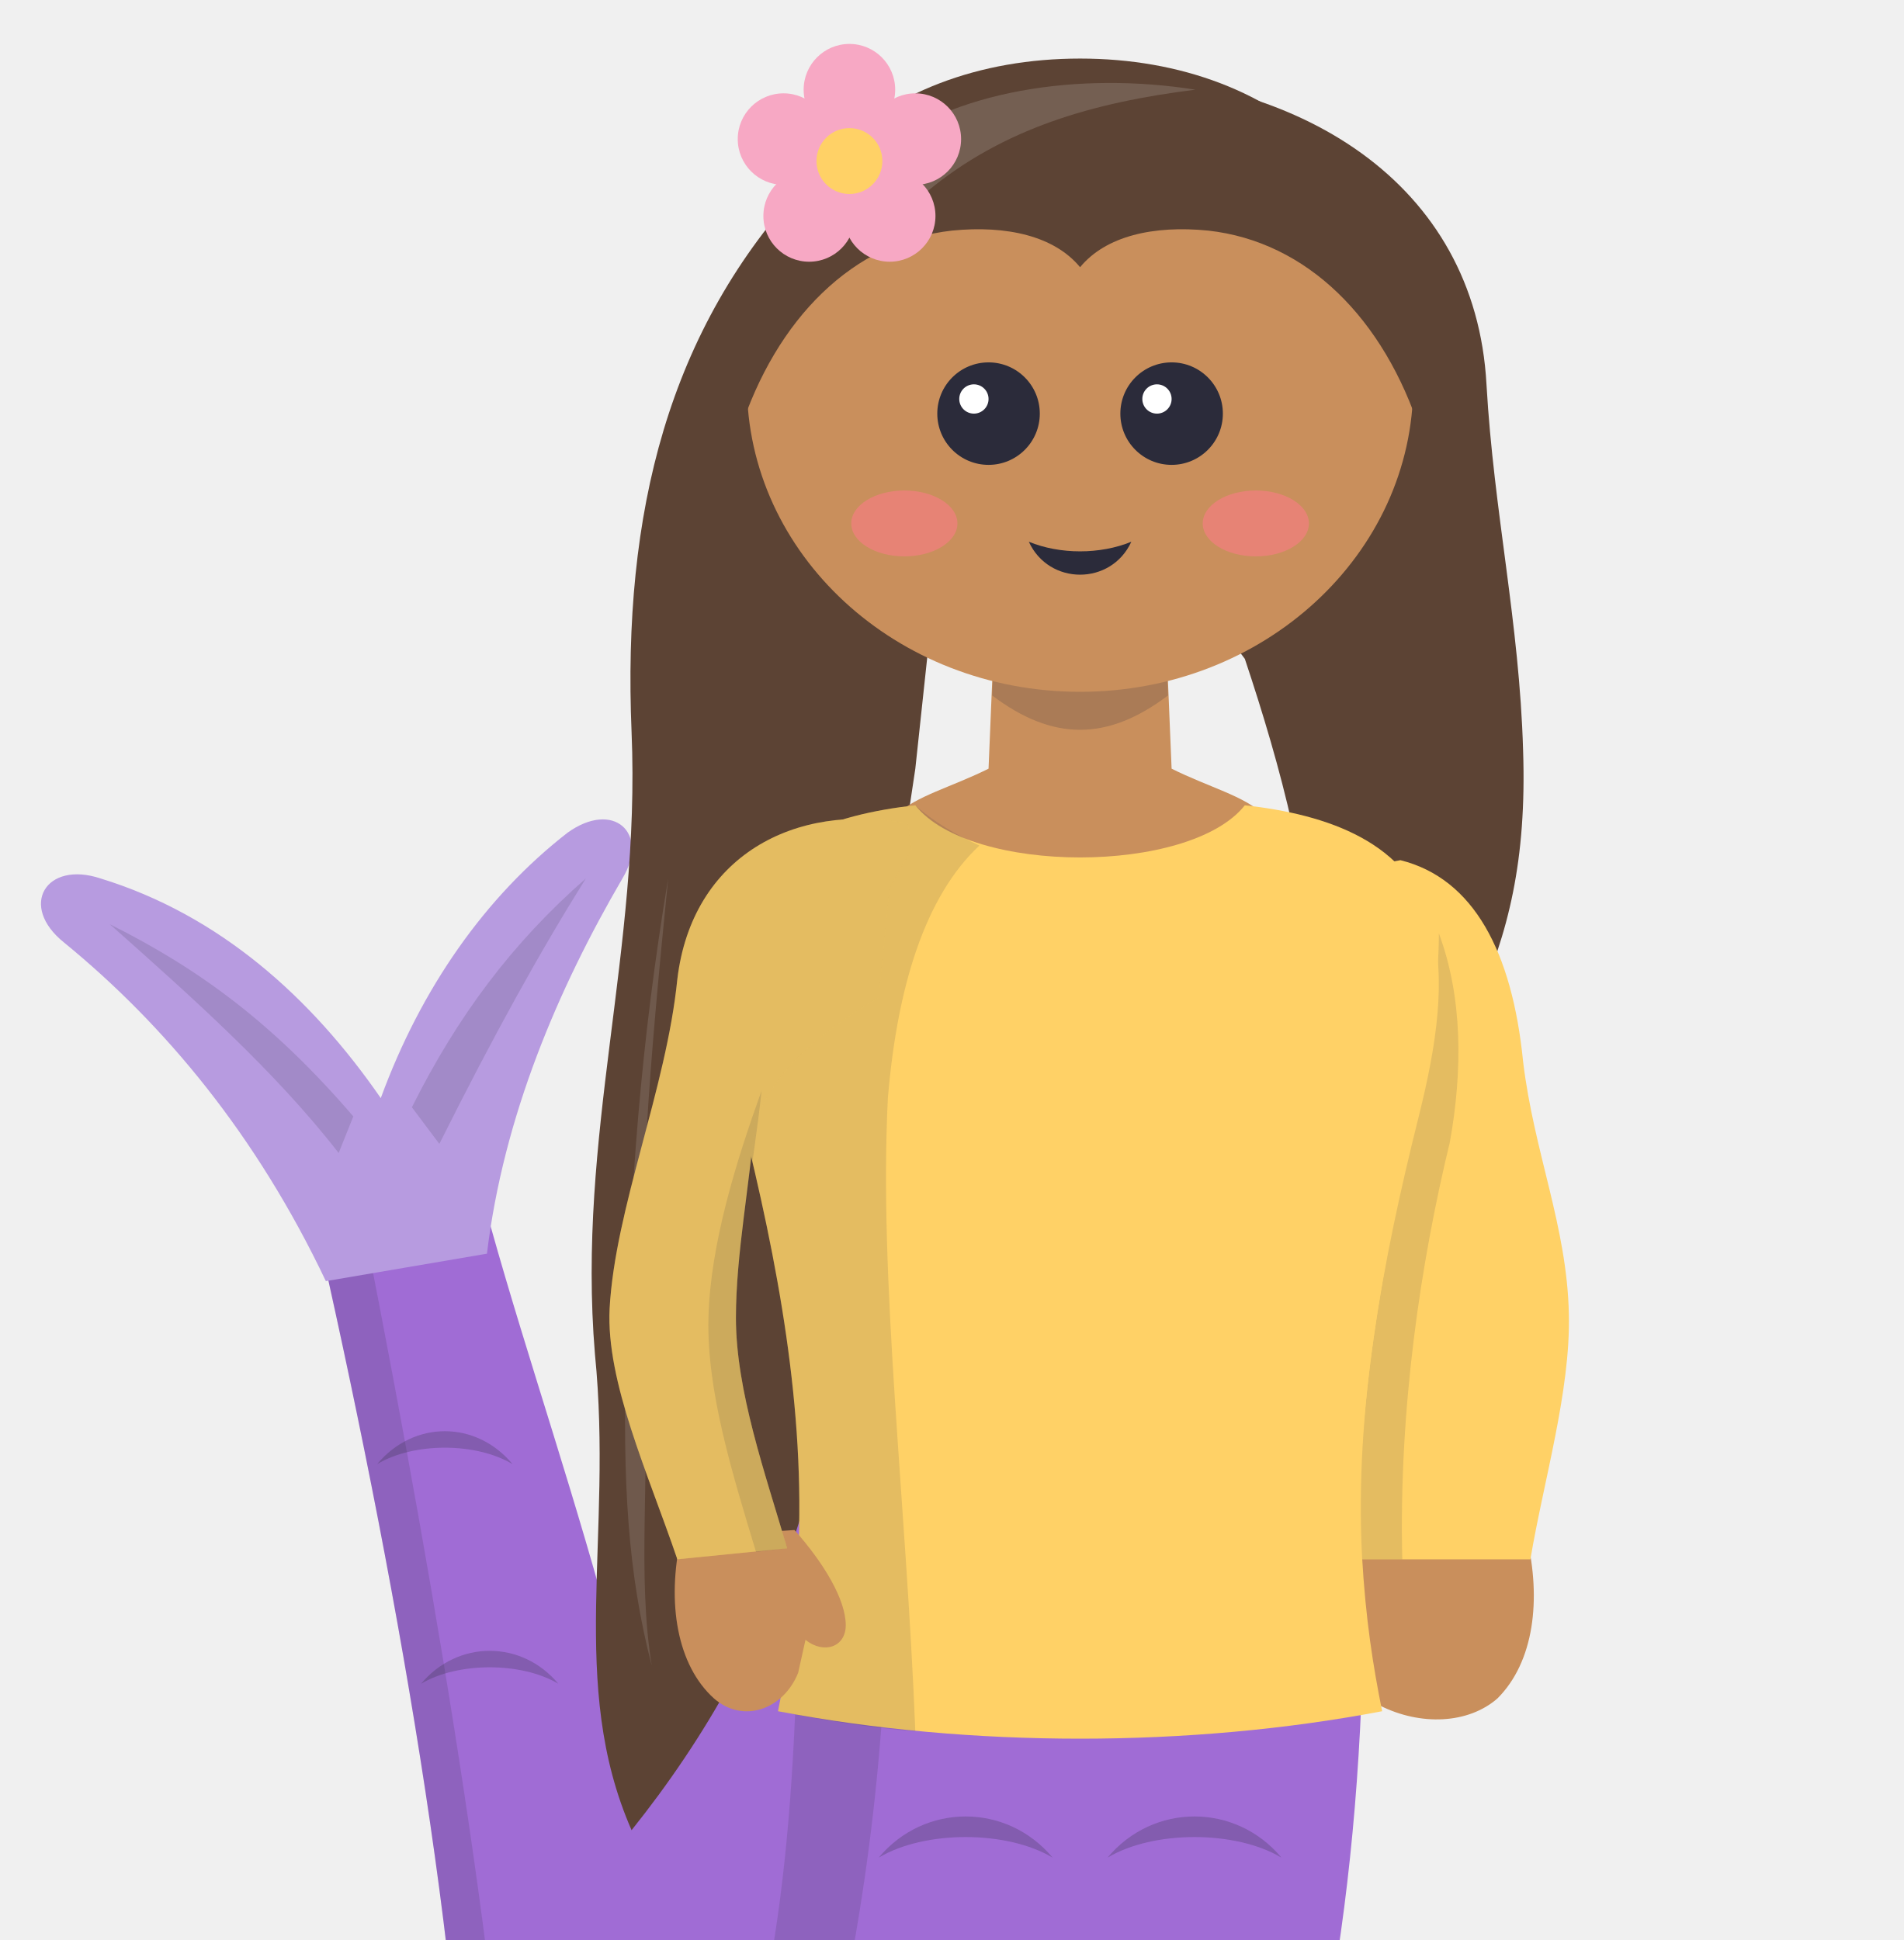
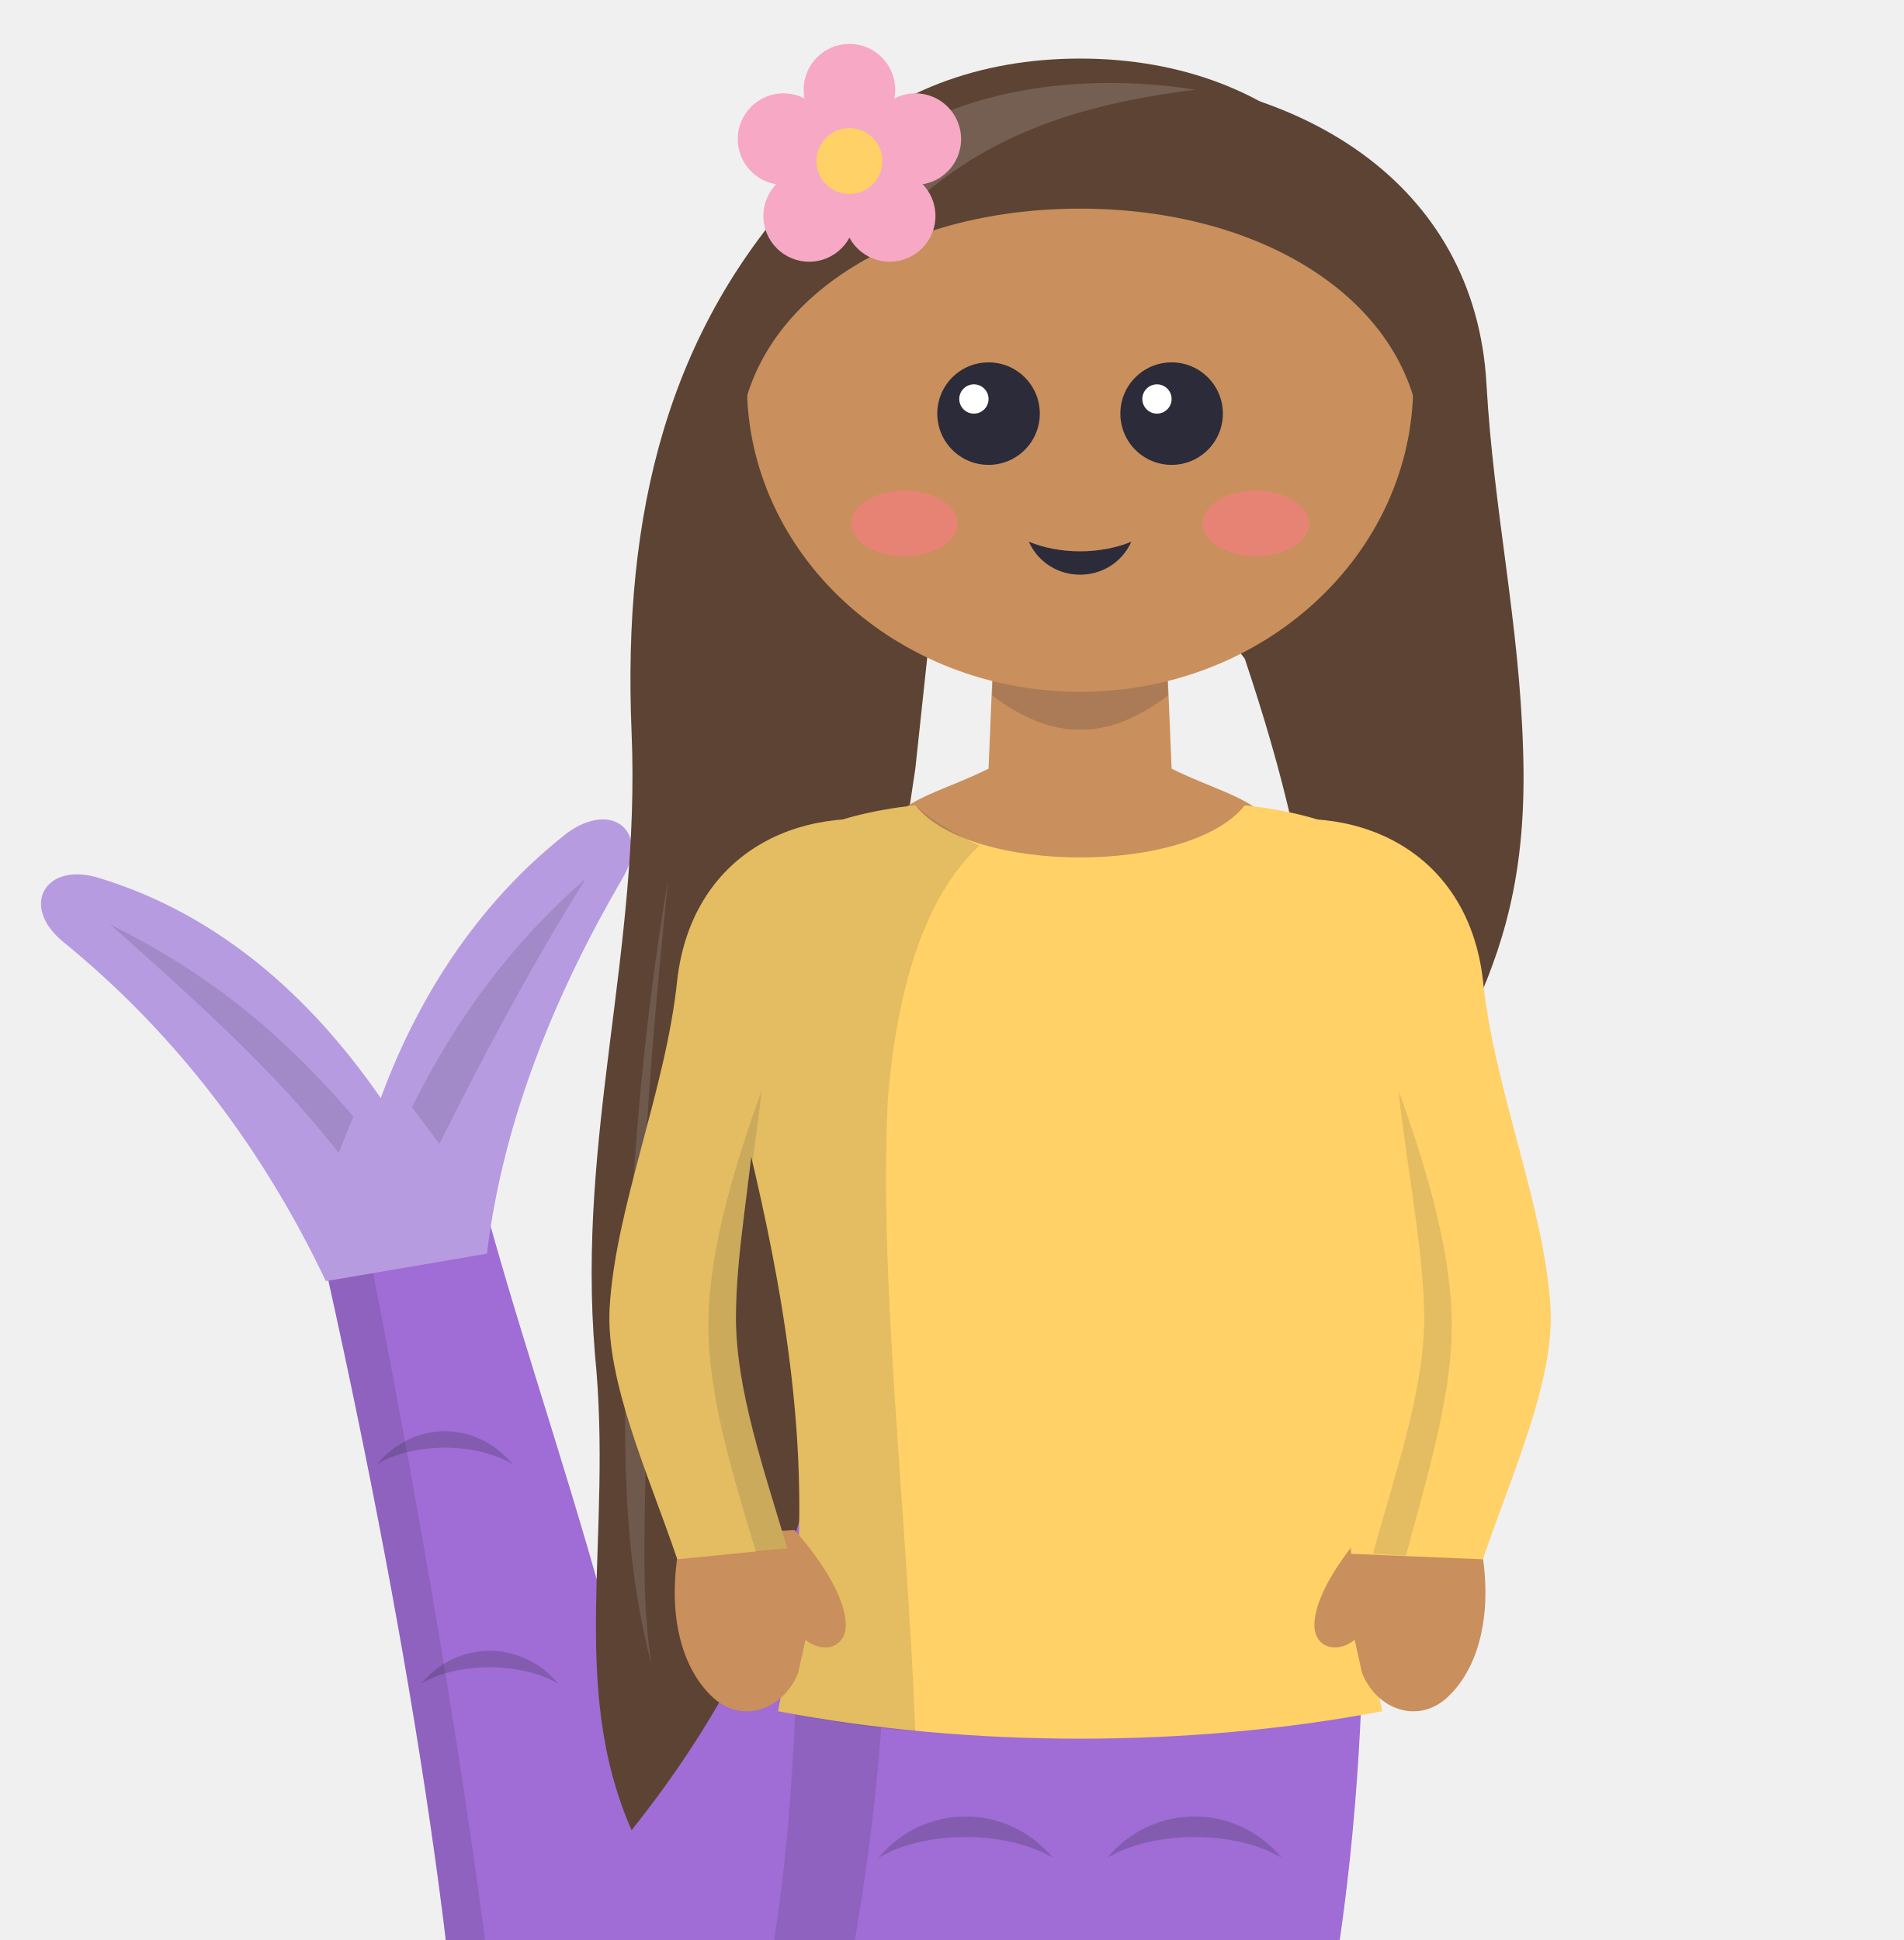
<svg xmlns="http://www.w3.org/2000/svg" viewBox="47 36 104 106">
  <g class="part-tail" style="transform-box: fill-box; transform-origin: 75.6% 77.3%">
    <path d="M72.6 160C72.6 145 69 124 64.5 104L73.8 103C78 118 84 132 86.5 160Z" fill="#a06cd5" />
    <path d="M72.6 160C72.6 145 69 124 64.5 104L67 103.6C71 124 74.5 145 75.2 160Z" fill="#2b2b3a" opacity="0.15" />
    <path d="M70 128C72 125.6 75.5 125.6 77.5 128C75.5 126.8 72 126.8 70 128ZM67.6 116C69.6 113.6 73 113.6 75 116C73 114.8 69.6 114.8 67.6 116Z" fill="#2b2b3a" opacity="0.25" />
    <path d="M64.8 106C61 98 56 92 50.5 87.5C48 85.5 49.5 83 52.5 84C59 86 64 90.5 67.8 96C70 90 73.5 85 78 81.5C80.5 79.7 82.5 81.5 81 84C77.5 90 74.5 97 73.6 104.5Z" fill="#b79be0" />
    <path d="M65.5 99C62 94.5 57.5 90.5 53 86.5C58 89 62 92 66.3 97ZM69.5 96.5C72 91.5 75 87.5 79 84C76.5 88 74 92.5 71 98.5Z" fill="#2b2b3a" opacity="0.15" />
  </g>
  <path d="M80 124C84 121 88 118 91 117L121.4 117C122.5 150 114 176 96 182C82 186 72.5 180 72.6 166C72.7 158 73 152 73.4 146L80 146Z" fill="#a06cd5" />
  <path d="M90.6 121C90.6 135 89.5 146 86 154C88.5 152.5 90.5 151 92 150C94.5 140 95.5 130 95.5 121Z" fill="#2b2b3a" opacity="0.15" />
  <path d="M95 137.5C97.5 134.5 102 134.5 104.5 137.5C102 136 97.5 136 95 137.5ZM107.5 137.5C110 134.5 114.5 134.5 117 137.5C114.5 136 110 136 107.5 137.5Z" fill="#2b2b3a" opacity="0.25" />
  <path d="M91 46C83.5 54 81 64 81.5 76C82 88 78.5 98 79.5 110C80.5 120 78 128 81.5 136C85.5 131 89 125 91 118L97 78L100 50Z" fill="#5c4334" />
  <path d="M106 40C118 40 127.6 46 128.2 57C128.6 64 130 70 130.2 77C130.4 83 129.4 87 127.6 91L119 91C118.6 84 117 78 115 72L106 60Z" fill="#5c4334" />
  <path d="M83.5 84C82.5 94 81.8 102 82.2 110C82.5 117 81.8 122 82.6 127C81.3 122 81 117 81.2 110C81.4 101 82 93 83.5 84Z" fill="#ffffff" opacity="0.12" />
-   <path d="M130.4 120C131.2 123.4 130.8 126.8 128.8 128.8C127.2 130.2 124.6 130.3 122.4 129.2L120.4 127.6L120.4 120.6L124.6 120Z" fill="#c98f5c" />
-   <path d="M123.5 83C127.5 84 129.6 88 130.2 94C130.8 99 132.6 103 132.7 107.8C132.8 112 131.3 117 130.6 121.2L120.2 121.2C120.2 113 120.6 105 122 97.5L118 92L118 84Z" fill="#ffd166" />
-   <path d="M125.6 87C125.6 90 125 93.5 124.3 97C122.6 105 121 113 121.3 121.2L123.6 121.2C123.4 113 124.6 105 126.2 98.4C126.9 94.5 126.9 90.5 125.6 87Z" fill="#2b2b3a" opacity="0.13" />
  <path d="M101.5 66L110.5 66L111 78C113 79 115 79.5 116 80.5L114 84.5L98 84.5L96 80.5C97 79.5 99 79 101 78Z" fill="#c98f5c" />
  <path d="M101.5 66L110.5 66L110.8 74C107.5 76.5 104.5 76.5 101.2 74Z" fill="#2b2b3a" opacity="0.2" />
  <path d="M97 80C92.5 80.5 88 82 86.8 86.5C86 89.5 86.5 93 87.5 97C89.5 105 91 113 90.6 121C90.4 124.5 90 127 89.5 129.5C100 131.5 112 131.5 122.5 129.5C122 127 121.6 124.5 121.4 121C121 113 122.5 105 124.5 97C125.5 93 126 89.5 125.2 86.5C124 82 119.5 80.5 115 80C112 83.8 100 83.8 97 80Z" fill="#ffd166" />
  <path d="M97 80C92.5 80.5 88 82 86.8 86.5C86 89.5 86.5 93 87.5 97C89.5 105 91 113 90.6 121C90.4 124.5 90 127 89.5 129.5C92 130 94.5 130.4 97 130.6C96.5 118 95 106 95.5 96C96 90 97.5 85 100.5 82.2C99.2 81.6 98 80.9 97 80Z" fill="#2b2b3a" opacity="0.13" />
+   <path d="M127.8 120C128.6 123.6 128 127 126 128.8C124.4 130.2 122.2 129.4 121.4 127.4L121 125.6C120 126.4 118.8 126 118.8 124.8C118.8 123.4 120 121.4 121.6 119.6Z" fill="#c98f5c" />
+   <path d="M115.4 81C121.6 79.8 127.2 82.8 128 89.5C128.6 95.5 131.4 102 131.7 107.5C131.9 111.5 129.6 116.5 128 121.2L120.8 120.9L120 96L115.2 82.4Z" fill="#ffd166" />
+   <path d="M123.4 95.6C123.8 99.5 124.8 104.5 124.8 108C124.8 112 123.2 116.5 122 120.9L123.8 121C125 116.5 126.4 112 126.3 108C126.2 104 124.8 99.5 123.4 95.6Z" fill="#2b2b3a" opacity="0.13" />
  <g class="part-arms" style="transform-box: fill-box; transform-origin: 64.9% 16.9%">
    <path d="M84.2 120C83.4 123.6 84 127 86 128.8C87.6 130.2 89.8 129.4 90.6 127.4L91 125.6C92 126.4 93.2 126 93.2 124.8C93.2 123.4 92 121.4 90.4 119.6Z" fill="#c98f5c" />
    <path d="M96.6 81C90.4 79.8 84.8 82.8 84 89.5C83.4 95.5 80.6 102 80.3 107.5C80.1 111.5 82.4 116.5 84 121.2L90 120.6C88.8 116.5 87.2 112 87.2 108C87.2 104.5 88 100.5 88.2 97.4C89.5 94 92.5 92 95 90.5L95.6 84.5L96.8 82.4Z" fill="#ffd166" />
    <path d="M96.6 81C90.4 79.8 84.8 82.8 84 89.5C83.4 95.5 80.6 102 80.3 107.5C80.1 111.5 82.4 116.5 84 121.2L90 120.6C88.8 116.5 87.2 112 87.2 108C87.2 104.5 88 100.5 88.2 97.4C89.5 94 92.5 92 95 90.5L95.6 84.5L96.8 82.4Z" fill="#2b2b3a" opacity="0.13" />
    <path d="M88.6 95.6C88.2 99.5 87.2 104.5 87.2 108C87.2 112 88.8 116.5 90 120.6L88.3 120.8C87 116.5 85.6 112 85.7 108C85.8 104 87.2 99.5 88.6 95.6Z" fill="#2b2b3a" opacity="0.13" />
  </g>
  <ellipse cx="106" cy="57" rx="18.2" ry="16.8" fill="#c98f5c" />
-   <path d="M87.4 59.6C86.6 46.5 95 39.2 106 39.2C117 39.2 125.4 46.5 124.6 59.6C122.6 53.4 118.4 49.2 113 48.6C110 48.3 107.4 48.9 106 50.6C104.6 48.9 102 48.3 99 48.6C93.6 49.2 89.4 53.4 87.4 59.6Z" fill="#5c4334" />
+   <path d="M87.4 59.6C86.6 46.5 95 39.2 106 39.2C117 39.2 125.4 46.5 124.6 59.6C123.8 52.4 116 47.4 106 47.4C96 47.4 88.2 52.4 87.4 59.6Z" fill="#5c4334" />
  <path d="M94.8 44.4 C 99 40.9 106 39.9 112.3 40.9 C 106.7 41.6 101.8 43 97.6 46.5 C 96.2 47.5 93.8 45.5 94.8 44.4Z" fill="#ffffff" opacity="0.15" />
  <circle cx="101" cy="58.6" r="2.8" fill="#2b2b3a" />
  <circle cx="100.2" cy="57.8" r="0.8" fill="#ffffff" />
  <circle cx="111" cy="58.6" r="2.8" fill="#2b2b3a" />
  <circle cx="110.2" cy="57.8" r="0.8" fill="#ffffff" />
  <ellipse cx="96.4" cy="64.6" rx="2.9" ry="1.8" fill="#ff7a8a" opacity="0.55" />
  <ellipse cx="115.6" cy="64.6" rx="2.9" ry="1.8" fill="#ff7a8a" opacity="0.55" />
  <path d="M103.2 65.6 C 104.3 68 107.7 68 108.8 65.6 C 107.1 66.3 104.9 66.3 103.2 65.6Z" fill="#2b2b3a" />
  <g fill="#f7a8c4">
    <circle cx="93.4" cy="44.7" r="3.5" />
    <circle cx="93.4" cy="40.9" r="2.5" />
    <circle cx="97" cy="43.6" r="2.5" />
    <circle cx="95.6" cy="47.8" r="2.5" />
    <circle cx="91.2" cy="47.8" r="2.5" />
    <circle cx="89.8" cy="43.6" r="2.5" />
  </g>
  <circle cx="93.4" cy="44.8" r="1.8" fill="#ffd166" />
</svg>
